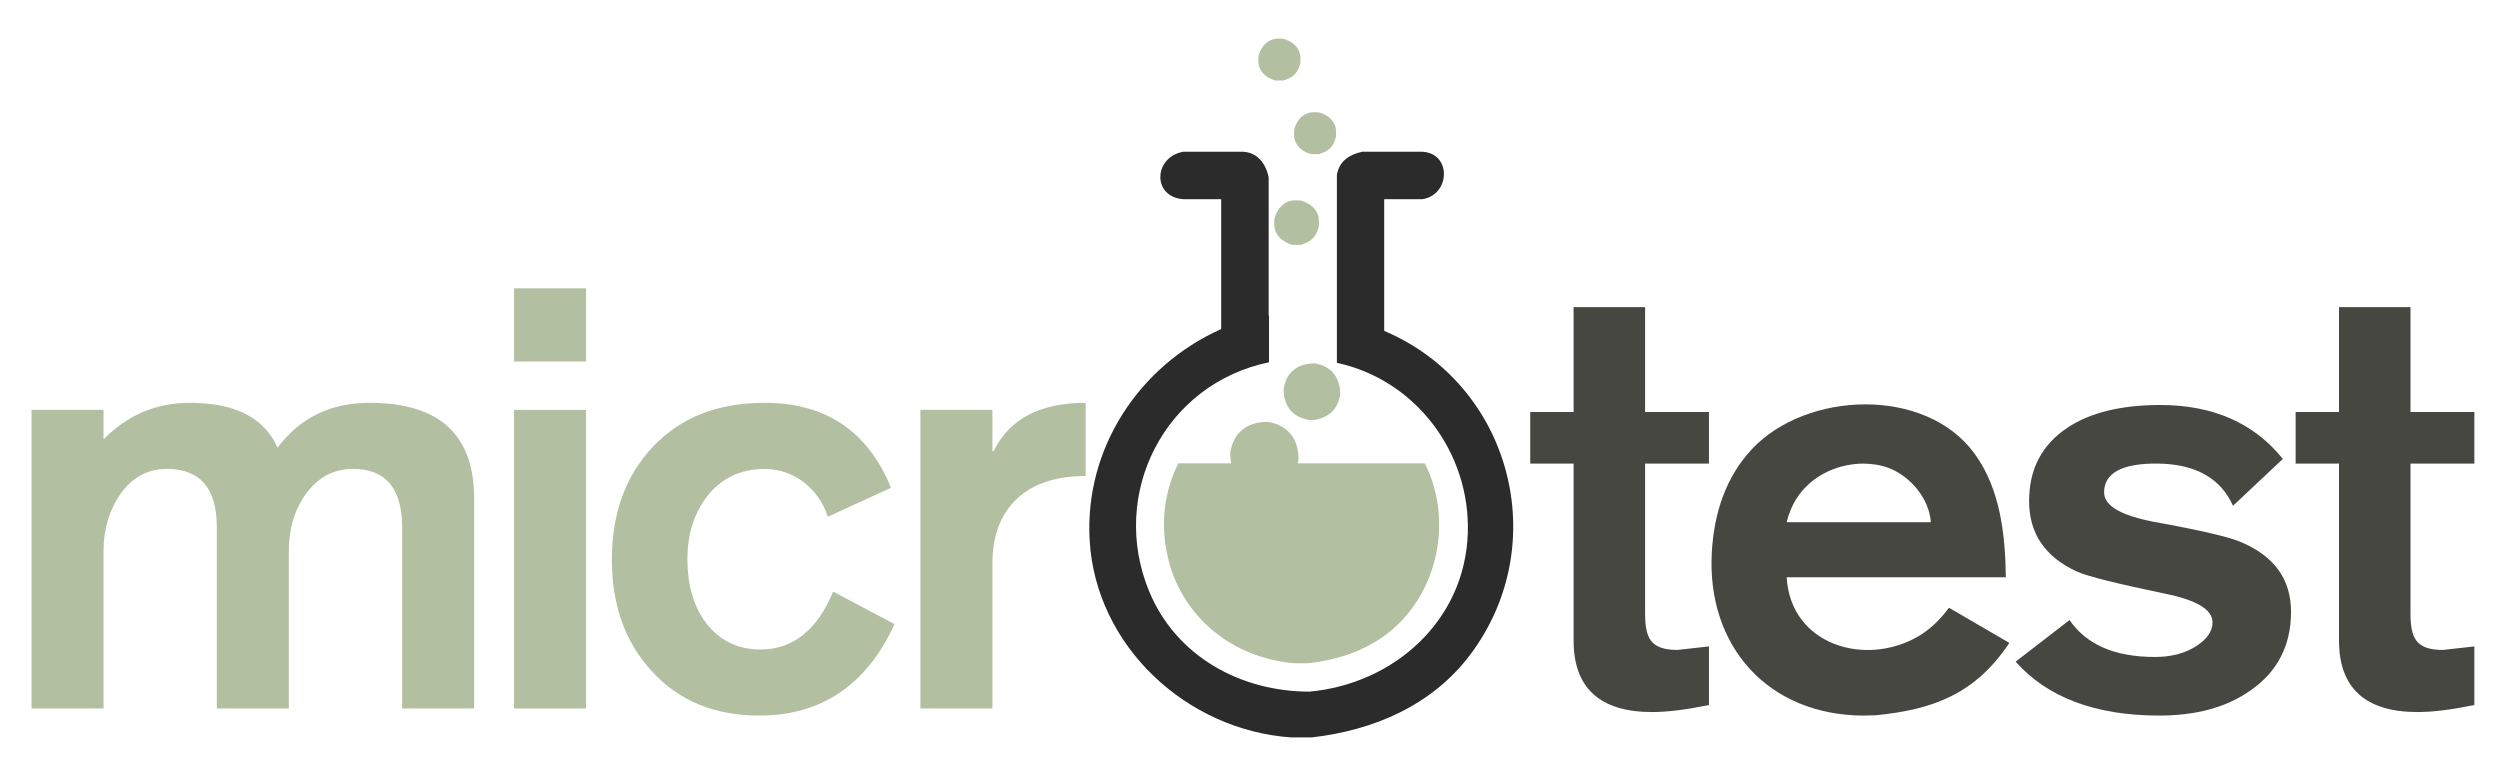
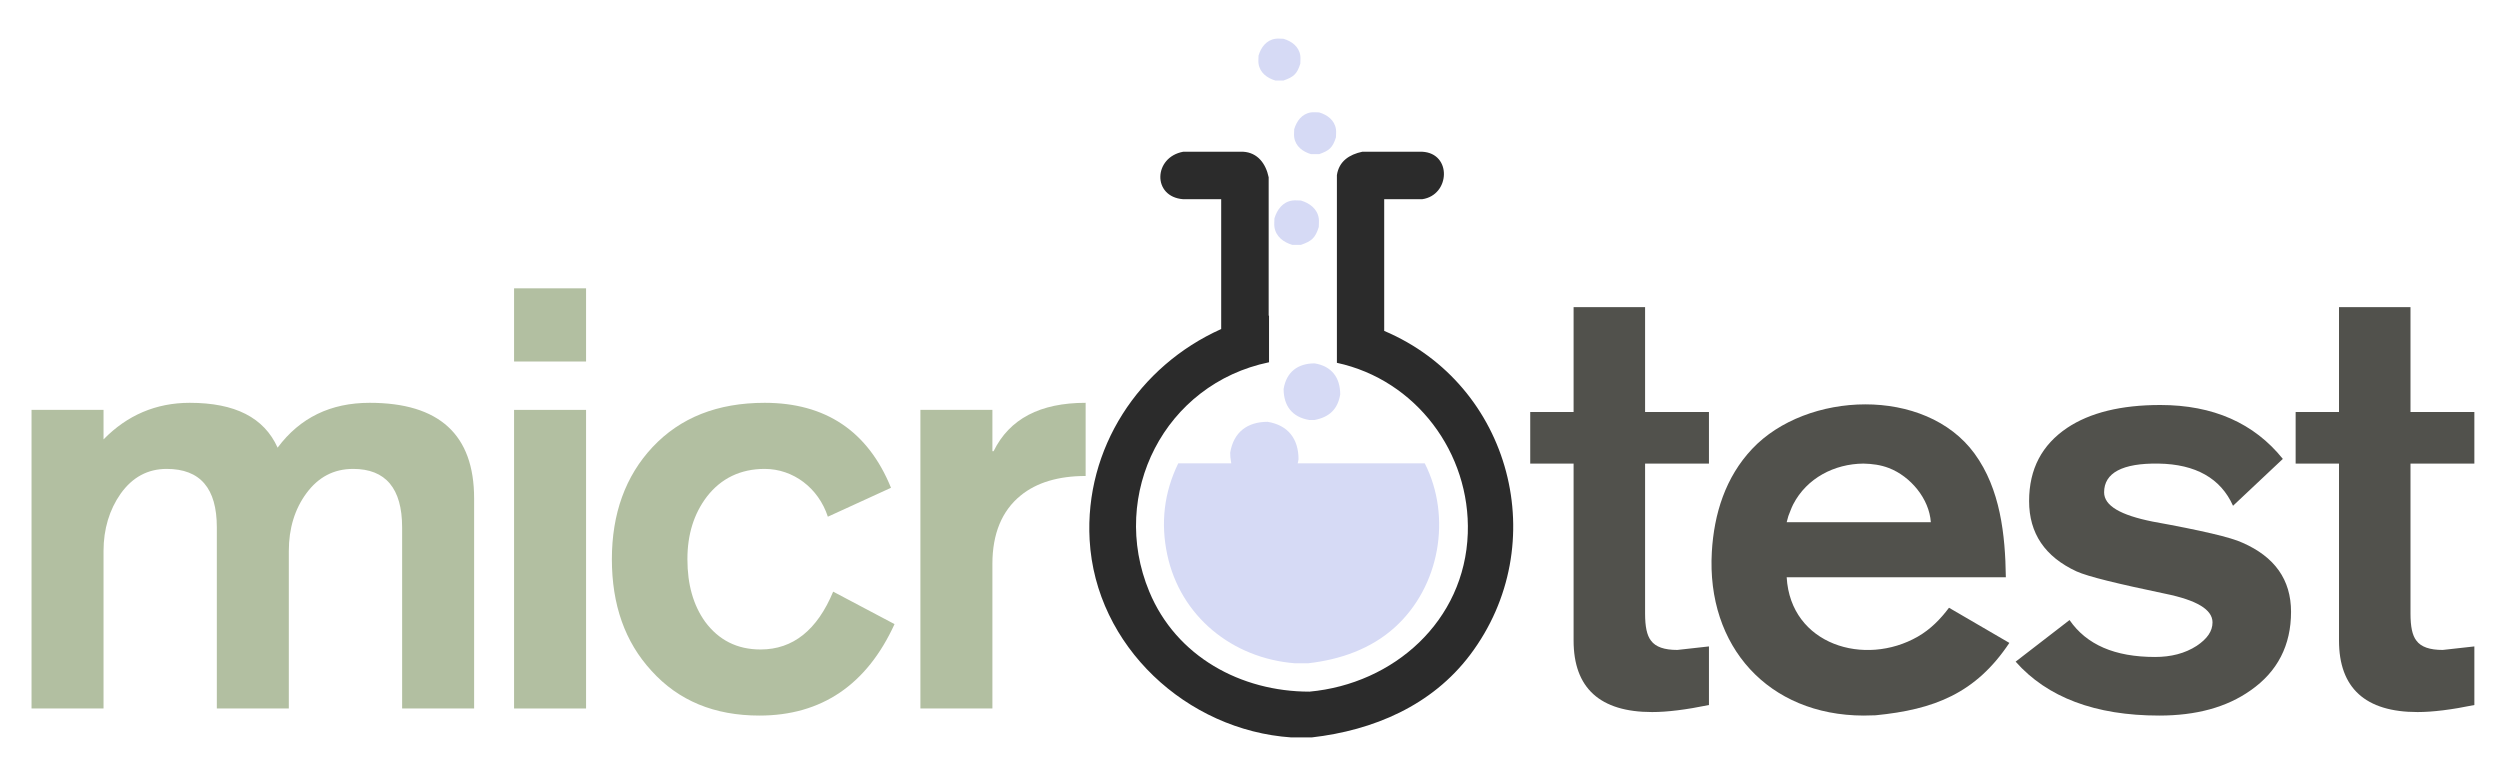
<svg xmlns="http://www.w3.org/2000/svg" version="1.1" x="0px" y="0px" width="468" height="144" viewBox="0, 0, 468, 144">
  <g id="Layer 1">
    <path d="M5.904,132.629 L5.904,76.732 L19.381,76.732 L19.381,82.256 C23.8,77.726 29.213,75.407 35.51,75.407 C44.016,75.407 49.429,78.168 51.969,83.802 C56.167,78.168 61.912,75.407 69.203,75.407 C82.238,75.407 88.755,81.372 88.755,93.302 L88.755,132.629 L75.278,132.629 L75.278,98.715 C75.278,91.424 72.185,87.779 66.109,87.779 C62.464,87.779 59.592,89.326 57.382,92.308 C55.173,95.291 54.068,98.936 54.068,103.134 L54.068,132.629 L40.591,132.629 L40.591,98.715 C40.591,91.424 37.498,87.779 31.201,87.779 C27.666,87.779 24.794,89.326 22.585,92.419 C20.486,95.401 19.381,99.047 19.381,103.134 L19.381,132.629 z" fill="#B2BFA1" />
    <path d="M109.711,132.629 L109.711,76.732 L96.234,76.732 L96.234,132.629 z" fill="#B2BFA1" />
    <path d="M109.711,67.674 L109.711,53.976 L96.234,53.976 L96.234,67.674 z" fill="#B2BFA1" />
    <path d="M166.795,91.314 C162.486,80.709 154.533,75.407 143.154,75.407 C134.317,75.407 127.357,78.168 122.165,83.692 C117.084,89.105 114.543,96.175 114.543,104.681 C114.543,113.187 116.973,120.146 121.944,125.559 C127.026,131.193 133.765,133.955 142.16,133.955 C153.759,133.955 162.265,128.21 167.457,116.832 L155.969,110.756 C152.986,117.937 148.457,121.582 142.381,121.582 C137.962,121.582 134.538,119.815 131.997,116.39 C129.788,113.297 128.683,109.431 128.683,104.681 C128.683,100.041 129.898,96.175 132.328,92.971 C134.98,89.547 138.625,87.779 143.154,87.779 C148.457,87.779 153.207,91.314 154.974,96.727 L166.795,91.314 z" fill="#B2BFA1" />
    <path d="M185.777,132.629 L185.777,105.564 C185.777,99.931 187.545,95.622 191.08,92.75 C194.062,90.32 198.15,89.105 203.231,89.105 L203.231,75.407 C194.725,75.407 188.981,78.389 185.998,84.465 L185.777,84.465 L185.777,76.732 L172.3,76.732 L172.3,132.629 z" fill="#B2BFA1" />
-     <path d="M294.577,77.131 L294.577,57.495 L307.96,57.495 L307.96,77.131 L319.917,77.131 L319.917,86.785 L307.96,86.785 L307.96,114.867 C307.96,117.281 308.289,118.926 309.057,119.914 C309.934,121.12 311.58,121.669 313.993,121.669 L319.917,121.01 L319.917,131.98 C315.638,132.858 312.128,133.297 309.276,133.297 C299.513,133.297 294.577,128.799 294.577,119.914 L294.577,86.785 L286.459,86.785 L286.459,77.131 z" fill="#474742" />
-     <path d="M427.347,85.907 C421.972,79.216 414.293,75.815 404.42,75.815 C397.07,75.815 391.256,77.241 386.978,80.093 C382.261,83.274 379.848,87.772 379.848,93.805 C379.848,99.839 382.81,104.227 388.733,106.969 C390.927,107.956 396.412,109.273 405.298,111.138 C411.221,112.344 414.183,114.1 414.183,116.513 C414.183,118.158 413.196,119.584 411.221,120.901 C409.027,122.327 406.395,122.985 403.433,122.985 C395.864,122.985 390.598,120.681 387.417,116.074 L377.325,123.863 C383.248,130.554 392.243,133.955 404.201,133.955 C411.112,133.955 416.816,132.419 421.313,129.238 C426.359,125.727 428.883,120.791 428.883,114.538 C428.883,108.505 425.811,104.227 419.778,101.594 C417.693,100.607 412.099,99.29 402.994,97.645 C396.961,96.438 393.889,94.683 393.889,92.16 C393.889,88.54 397.29,86.675 404.091,86.785 C411.002,86.894 415.719,89.527 418.022,94.683 L427.347,85.907 z" fill="#474742" />
-     <path d="M429.743,77.131 L429.743,86.785 L437.861,86.785 L437.861,119.914 C437.861,128.799 442.797,133.297 452.56,133.297 C455.412,133.297 458.923,132.858 463.201,131.98 L463.201,121.01 L457.277,121.669 C454.864,121.669 453.218,121.12 452.341,119.914 C451.573,118.926 451.244,117.281 451.244,114.867 L451.244,86.785 L463.201,86.785 L463.201,77.131 L451.244,77.131 L451.244,57.495 L437.861,57.495 L437.861,77.131 z" fill="#474742" />
-     <path d="M348.837,133.955 C331.04,133.898 319.432,121.009 320.455,103.318 C320.869,96.169 323.003,89.347 327.995,84.042 C338.164,73.235 360.437,72.303 369.637,84.917 C374.472,91.547 375.389,100.111 375.494,108.066 L334.467,108.066 C335.196,120.722 349.105,124.875 359.022,119.17 C361.383,117.812 363.231,115.929 364.853,113.77 L376.152,120.352 C369.84,129.823 362.036,132.831 351.104,133.902 z M334.467,97.755 L361.452,97.755 C361.155,93.367 357.657,89.178 353.589,87.613 C352.058,87.024 350.466,86.822 348.837,86.785 C343.404,86.826 338.225,89.496 335.683,94.42 C335.323,95.119 335.082,95.874 334.781,96.601 z" fill="#474742" />
+     <path d="M294.577,77.131 L294.577,57.495 L307.96,57.495 L307.96,77.131 L319.917,77.131 L319.917,86.785 L307.96,86.785 L307.96,114.867 C307.96,117.281 308.289,118.926 309.057,119.914 C309.934,121.12 311.58,121.669 313.993,121.669 L319.917,121.01 L319.917,131.98 C315.638,132.858 312.128,133.297 309.276,133.297 C299.513,133.297 294.577,128.799 294.577,119.914 L294.577,86.785 L286.459,86.785 L286.459,77.131 z" fill="#51514C" />
+     <path d="M427.347,85.907 C421.972,79.216 414.293,75.815 404.42,75.815 C397.07,75.815 391.256,77.241 386.978,80.093 C382.261,83.274 379.848,87.772 379.848,93.805 C379.848,99.839 382.81,104.227 388.733,106.969 C390.927,107.956 396.412,109.273 405.298,111.138 C411.221,112.344 414.183,114.1 414.183,116.513 C414.183,118.158 413.196,119.584 411.221,120.901 C409.027,122.327 406.395,122.985 403.433,122.985 C395.864,122.985 390.598,120.681 387.417,116.074 L377.325,123.863 C383.248,130.554 392.243,133.955 404.201,133.955 C411.112,133.955 416.816,132.419 421.313,129.238 C426.359,125.727 428.883,120.791 428.883,114.538 C428.883,108.505 425.811,104.227 419.778,101.594 C417.693,100.607 412.099,99.29 402.994,97.645 C396.961,96.438 393.889,94.683 393.889,92.16 C393.889,88.54 397.29,86.675 404.091,86.785 C411.002,86.894 415.719,89.527 418.022,94.683 L427.347,85.907 z" fill="#51514C" />
+     <path d="M429.743,77.131 L429.743,86.785 L437.861,86.785 L437.861,119.914 C437.861,128.799 442.797,133.297 452.56,133.297 C455.412,133.297 458.923,132.858 463.201,131.98 L463.201,121.01 L457.277,121.669 C454.864,121.669 453.218,121.12 452.341,119.914 C451.573,118.926 451.244,117.281 451.244,114.867 L451.244,86.785 L463.201,86.785 L463.201,77.131 L451.244,77.131 L451.244,57.495 L437.861,57.495 L437.861,77.131 z" fill="#51514C" />
+     <path d="M348.837,133.955 C331.04,133.898 319.432,121.009 320.455,103.318 C320.869,96.169 323.003,89.347 327.995,84.042 C338.164,73.235 360.437,72.303 369.637,84.917 C374.472,91.547 375.389,100.111 375.494,108.066 L334.467,108.066 C335.196,120.722 349.105,124.875 359.022,119.17 C361.383,117.812 363.231,115.929 364.853,113.77 L376.152,120.352 C369.84,129.823 362.036,132.831 351.104,133.902 z M334.467,97.755 L361.452,97.755 C361.155,93.367 357.657,89.178 353.589,87.613 C352.058,87.024 350.466,86.822 348.837,86.785 C343.404,86.826 338.225,89.496 335.683,94.42 C335.323,95.119 335.082,95.874 334.781,96.601 z" fill="#51514C" />
    <g>
-       <path d="M242.402,124.166 C230.707,123.236 220.974,115.418 218.506,103.817 C217.248,97.903 217.913,92.191 220.568,86.739 L230.494,86.739 C230.282,85.214 230.328,85.881 230.291,84.744 C230.923,80.916 233.479,78.964 237.303,78.964 C241.131,79.595 243.083,82.152 243.083,85.975 C242.955,86.641 243.024,86.39 242.92,86.739 L266.716,86.739 C271.821,96.78 269.513,109.831 261.131,117.419 C256.607,121.514 250.859,123.482 244.882,124.166 z" fill="#B2BFA1" />
-       <path d="M245.08,78.619 C241.91,78.096 240.293,75.978 240.293,72.811 C240.816,69.64 242.933,68.024 246.101,68.024 C249.271,68.547 250.888,70.664 250.888,73.831 C250.437,76.627 248.822,78.091 246.101,78.619 z" fill="#B2BFA1" />
-       <path d="M241.917,45.841 C240.301,45.361 238.838,44.309 238.573,42.498 C238.495,41.965 238.573,41.421 238.573,40.883 C239.053,39.267 240.106,37.804 241.917,37.539 C242.449,37.461 242.993,37.539 243.532,37.539 C245.147,38.019 246.61,39.072 246.875,40.883 C246.953,41.415 246.875,41.959 246.875,42.498 C246.225,44.566 245.533,45.139 243.532,45.841 z" fill="#B2BFA1" />
-       <path d="M245.422,28.858 C243.902,28.406 242.524,27.415 242.275,25.71 C242.201,25.209 242.275,24.697 242.275,24.19 C242.726,22.669 243.717,21.292 245.422,21.042 C245.924,20.969 246.436,21.042 246.943,21.042 C248.463,21.494 249.841,22.485 250.09,24.19 C250.164,24.691 250.09,25.203 250.09,25.71 C249.479,27.657 248.827,28.197 246.943,28.858 z" fill="#B2BFA1" />
-       <path d="M238.748,15.075 C237.227,14.624 235.85,13.633 235.6,11.928 C235.526,11.426 235.6,10.914 235.6,10.407 C236.051,8.887 237.043,7.509 238.748,7.26 C239.249,7.186 239.761,7.26 240.268,7.26 C241.789,7.711 243.166,8.702 243.416,10.407 C243.489,10.909 243.416,11.421 243.416,11.928 C242.804,13.875 242.152,14.415 240.268,15.075 z" fill="#B2BFA1" />
+       <path d="M242.402,124.166 C230.707,123.236 220.974,115.418 218.506,103.817 C217.248,97.903 217.913,92.191 220.568,86.739 L230.494,86.739 C230.282,85.214 230.328,85.881 230.291,84.744 C230.923,80.916 233.479,78.964 237.303,78.964 C241.131,79.595 243.083,82.152 243.083,85.975 C242.955,86.641 243.024,86.39 242.92,86.739 L266.716,86.739 C271.821,96.78 269.513,109.831 261.131,117.419 C256.607,121.514 250.859,123.482 244.882,124.166 z" fill="#D6DAF5" />
+       <path d="M245.08,78.619 C241.91,78.096 240.293,75.978 240.293,72.811 C240.816,69.64 242.933,68.024 246.101,68.024 C249.271,68.547 250.888,70.664 250.888,73.831 C250.437,76.627 248.822,78.091 246.101,78.619 z" fill="#D6DAF5" />
+       <path d="M241.917,45.841 C240.301,45.361 238.838,44.309 238.573,42.498 C238.495,41.965 238.573,41.421 238.573,40.883 C239.053,39.267 240.106,37.804 241.917,37.539 C242.449,37.461 242.993,37.539 243.532,37.539 C245.147,38.019 246.61,39.072 246.875,40.883 C246.953,41.415 246.875,41.959 246.875,42.498 C246.225,44.566 245.533,45.139 243.532,45.841 z" fill="#D6DAF5" />
+       <path d="M245.422,28.858 C243.902,28.406 242.524,27.415 242.275,25.71 C242.201,25.209 242.275,24.697 242.275,24.19 C242.726,22.669 243.717,21.292 245.422,21.042 C245.924,20.969 246.436,21.042 246.943,21.042 C248.463,21.494 249.841,22.485 250.09,24.19 C250.164,24.691 250.09,25.203 250.09,25.71 C249.479,27.657 248.827,28.197 246.943,28.858 z" fill="#D6DAF5" />
+       <path d="M238.748,15.075 C237.227,14.624 235.85,13.633 235.6,11.928 C235.526,11.426 235.6,10.914 235.6,10.407 C236.051,8.887 237.043,7.509 238.748,7.26 C239.249,7.186 239.761,7.26 240.268,7.26 C241.789,7.711 243.166,8.702 243.416,10.407 C243.489,10.909 243.416,11.421 243.416,11.928 C242.804,13.875 242.152,14.415 240.268,15.075 z" fill="#D6DAF5" />
    </g>
    <path d="M241.735,138.046 C222.191,136.721 205.08,120.981 203.978,101.059 C203.033,83.984 213.151,68.521 228.606,61.596 L228.606,37.293 L221.503,37.294 C215.662,36.859 215.913,29.42 221.502,28.405 L232.696,28.403 C235.459,28.556 236.969,30.668 237.495,33.188 L237.495,59.097 L237.561,59.086 L237.561,67.815 C218.022,71.864 207.554,92.454 215.143,110.748 C220.194,122.924 232.31,129.475 245.137,129.475 C260.903,128.024 274.204,116.263 274.77,99.842 C275.289,84.792 265.073,71.114 250.268,67.92 L250.268,32.779 C250.659,30.175 252.597,28.92 255.032,28.403 L266.226,28.405 C271.838,28.68 271.484,36.546 266.225,37.294 L259.122,37.293 L259.122,61.944 C282.952,72.036 290.784,101.934 275.197,122.595 C268.035,132.088 257.1,136.725 245.548,138.046 z" fill="#2B2B2B" />
  </g>
  <defs />
</svg>
